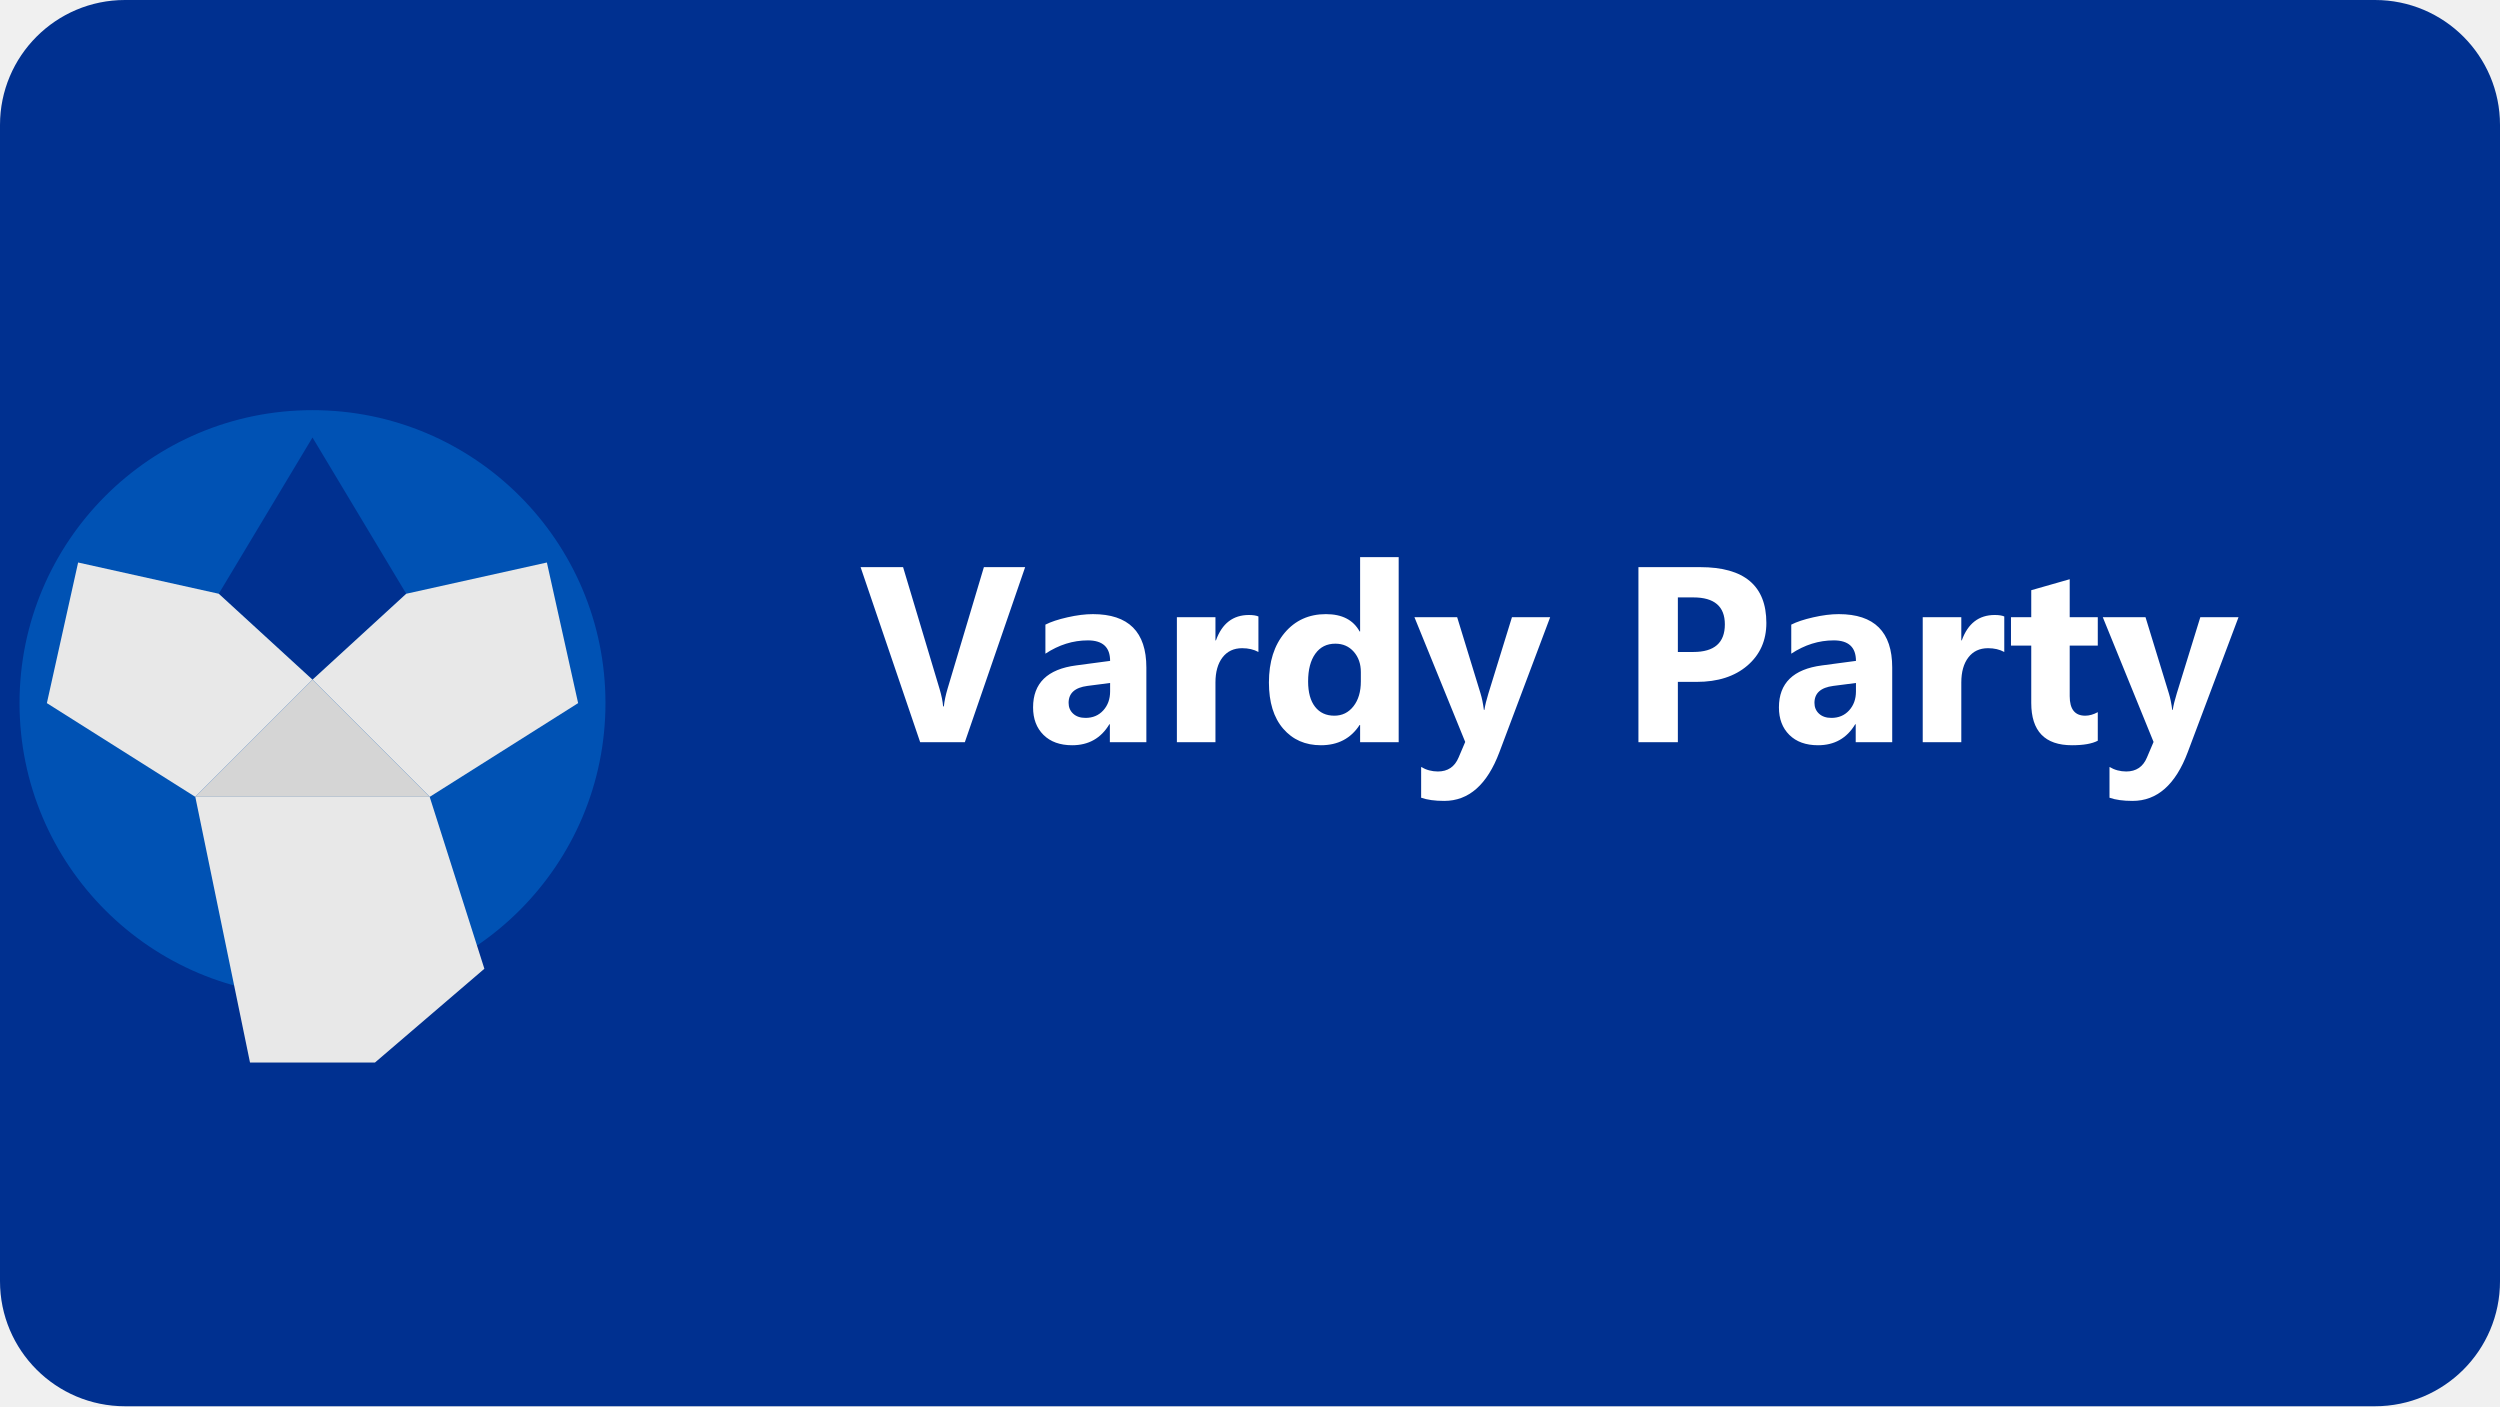
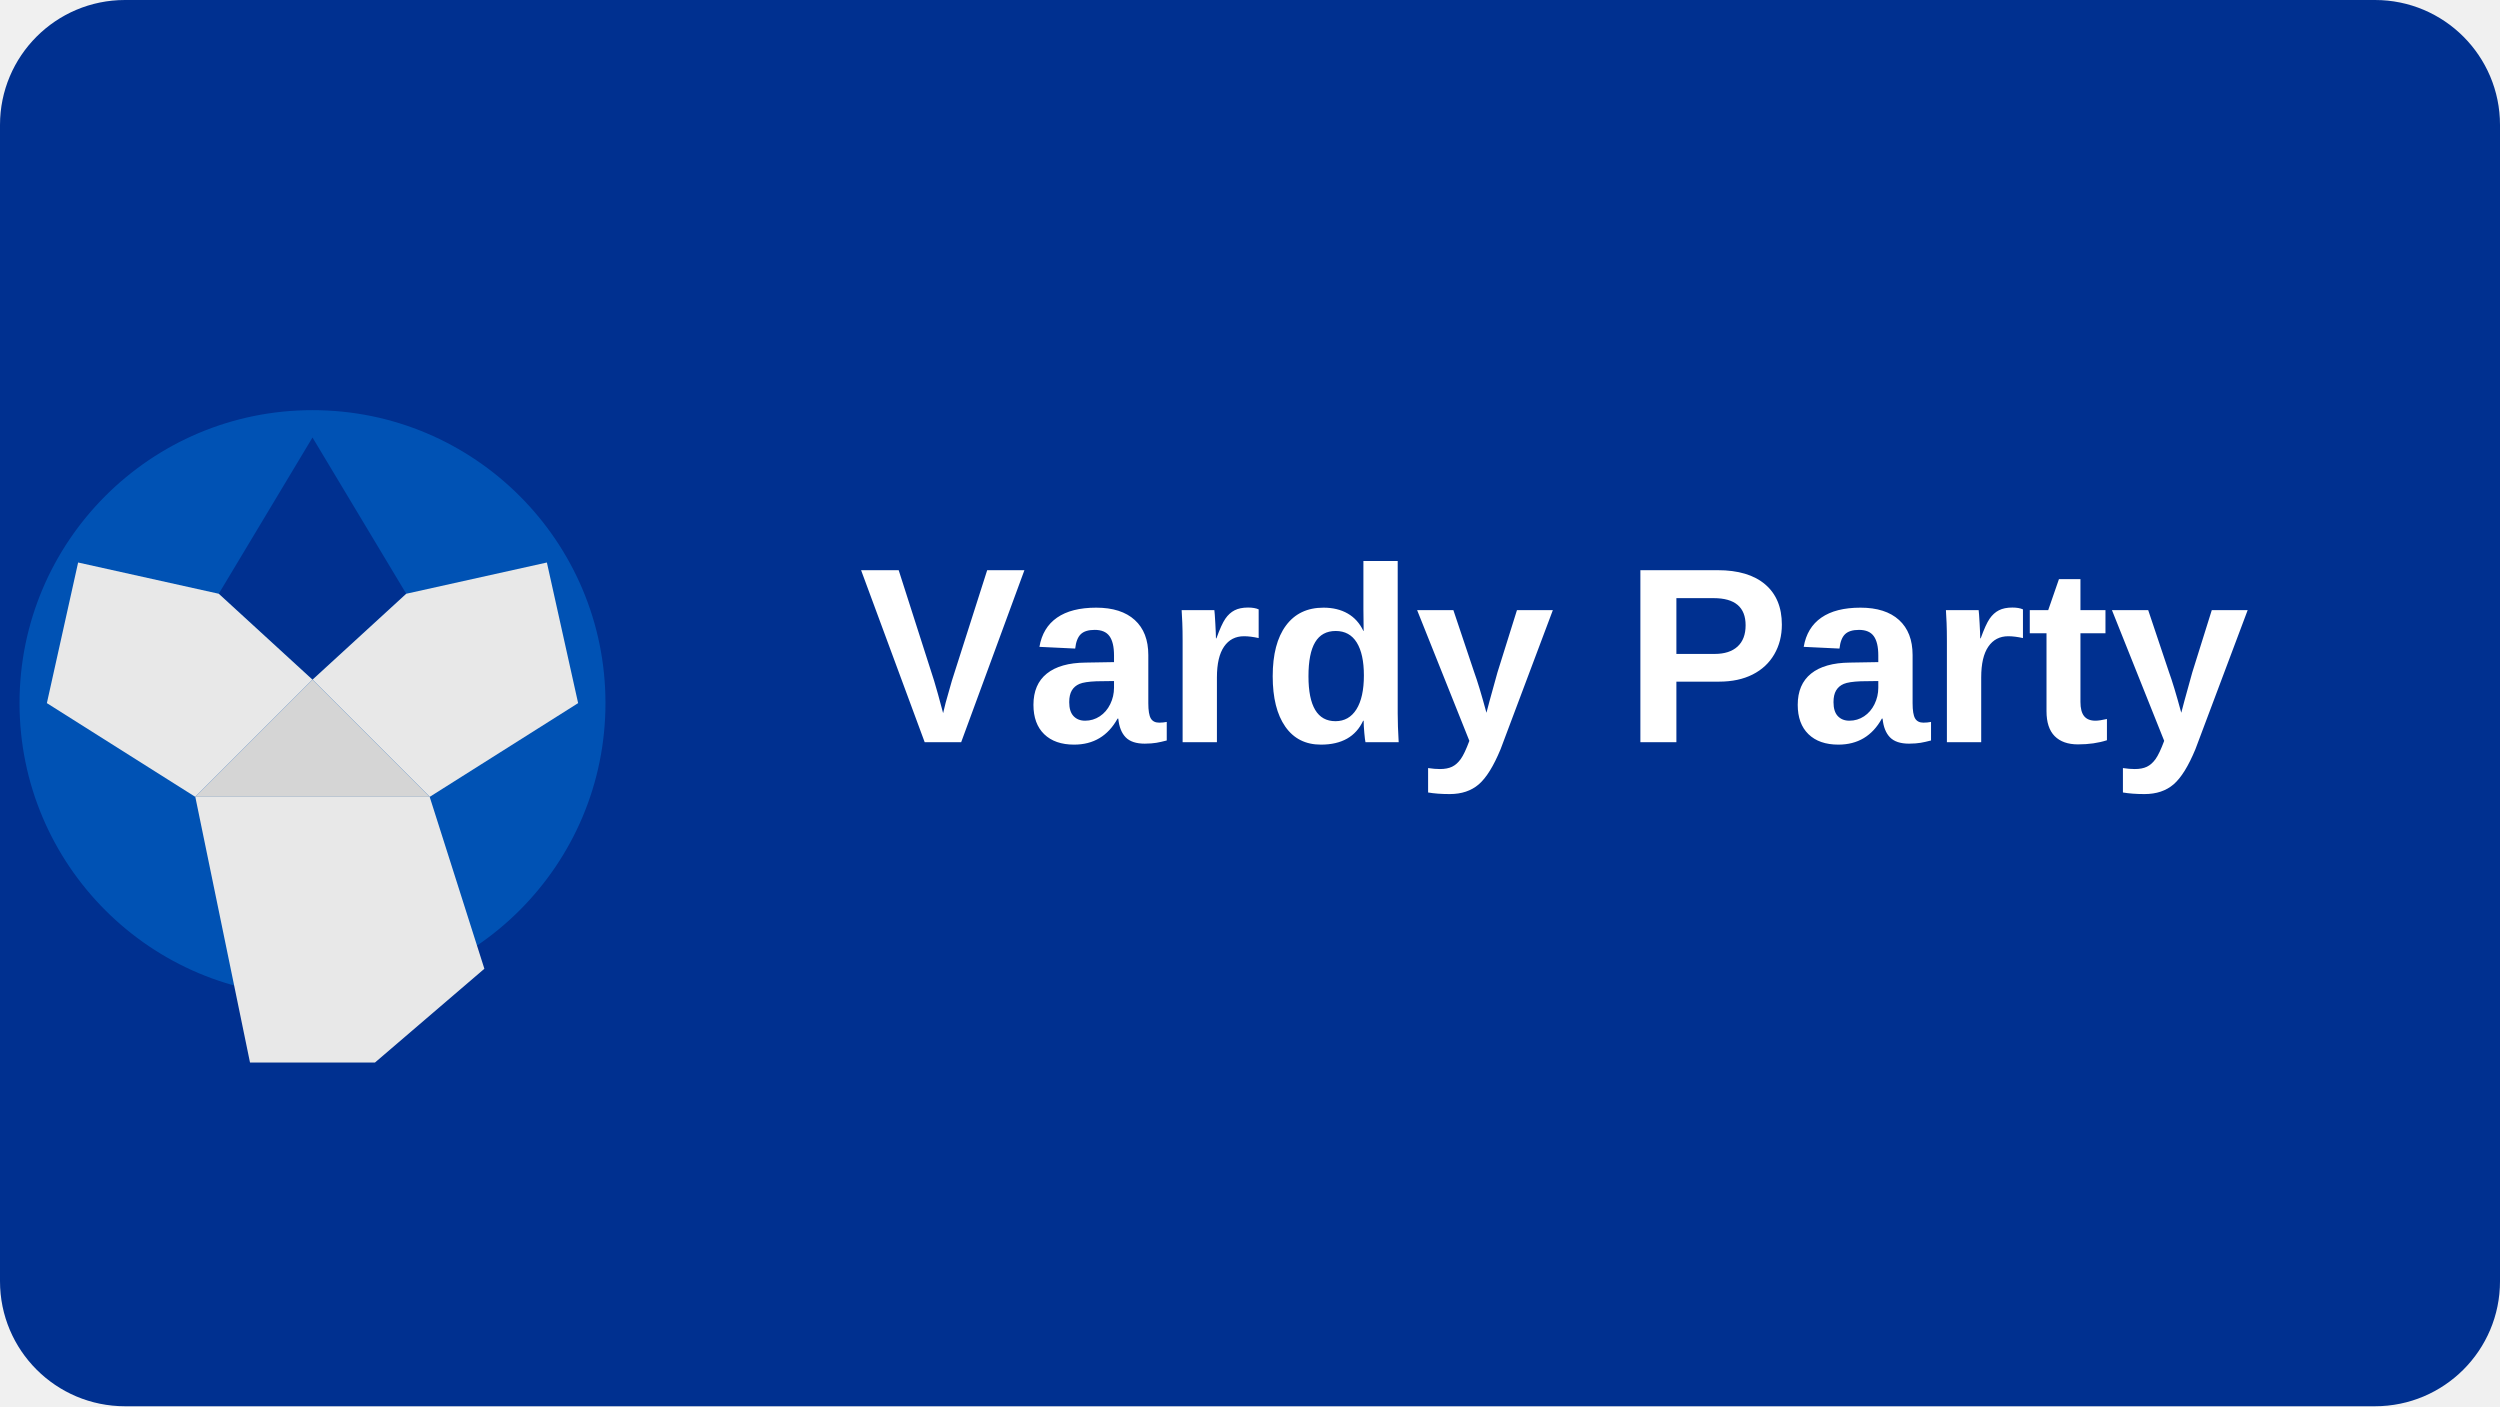
<svg xmlns="http://www.w3.org/2000/svg" width="320" height="180" viewBox="0 0 320 180">
  <rect width="320" height="180" rx="16" ry="16" fill="#003090" />
  <g transform="translate(40,90)">
    <circle cx="0" cy="0" r="40" fill="#0052B4" stroke="#003090" stroke-width="5" />
    <path d="M 0,-34 L 12,-14 L 0,-3 L -12,-14 Z" fill="#003090" />
    <path d="M 12,-14 L 30,-18 L 34,0 L 15,12 L 0,-3 Z" fill="#E8E8E8" />
    <path d="M -12,-14 L -30,-18 L -34,0 L -15,12 L 0,-3 Z" fill="#E8E8E8" />
    <path d="M 15,12 L 22,34 L 8,46 L -8,46 L -15,12 Z" fill="#E8E8E8" />
    <path d="M 0,-3 L 15,12 L -15,12 Z" fill="#D5D5D5" />
  </g>
-   <path d="M131.219 72.594L123.5 95L117.781 95L110.156 72.594L115.594 72.594L120.266 88.188Q120.641 89.453 120.719 90.422L120.812 90.422Q120.922 89.375 121.297 88.125L125.938 72.594L131.219 72.594ZM146.734 95L142.062 95L142.062 92.703L142 92.703Q140.391 95.391 137.234 95.391Q134.906 95.391 133.57 94.07Q132.234 92.75 132.234 90.547Q132.234 85.891 137.75 85.172L142.094 84.594Q142.094 81.969 139.25 81.969Q136.391 81.969 133.812 83.672L133.812 79.953Q134.844 79.422 136.633 79.016Q138.422 78.609 139.891 78.609Q146.734 78.609 146.734 85.438L146.734 95ZM142.094 88.5L142.094 87.422L139.188 87.797Q136.781 88.109 136.781 89.969Q136.781 90.812 137.367 91.352Q137.953 91.891 138.953 91.891Q140.344 91.891 141.219 90.93Q142.094 89.969 142.094 88.5ZM161.078 83.453Q160.188 82.969 159 82.969Q157.391 82.969 156.484 84.148Q155.578 85.328 155.578 87.359L155.578 95L150.641 95L150.641 79L155.578 79L155.578 81.969L155.641 81.969Q156.812 78.719 159.859 78.719Q160.641 78.719 161.078 78.906L161.078 83.453ZM179.031 95L174.094 95L174.094 92.797L174.031 92.797Q172.344 95.391 169.078 95.391Q166.078 95.391 164.25 93.273Q162.422 91.156 162.422 87.359Q162.422 83.391 164.438 81Q166.453 78.609 169.719 78.609Q172.812 78.609 174.031 80.828L174.094 80.828L174.094 71.312L179.031 71.312L179.031 95ZM174.188 87.219L174.188 86.016Q174.188 84.453 173.281 83.422Q172.375 82.391 170.922 82.391Q169.281 82.391 168.359 83.68Q167.438 84.969 167.438 87.219Q167.438 89.328 168.328 90.469Q169.219 91.609 170.797 91.609Q172.297 91.609 173.242 90.406Q174.188 89.203 174.188 87.219ZM198.422 79L191.922 96.281Q189.578 102.516 184.859 102.516Q183.062 102.516 181.906 102.109L181.906 98.172Q182.891 98.75 184.047 98.75Q185.953 98.75 186.703 96.953L187.547 94.969L181.047 79L186.516 79L189.5 88.734Q189.781 89.641 189.938 90.875L190 90.875Q190.141 89.969 190.516 88.766L193.531 79L198.422 79ZM214.766 87.281L214.766 95L209.719 95L209.719 72.594L217.625 72.594Q226.094 72.594 226.094 79.734Q226.094 83.109 223.664 85.195Q221.234 87.281 217.172 87.281L214.766 87.281ZM214.766 76.469L214.766 83.453L216.75 83.453Q220.781 83.453 220.781 79.922Q220.781 76.469 216.75 76.469L214.766 76.469ZM242.203 95L237.531 95L237.531 92.703L237.469 92.703Q235.859 95.391 232.703 95.391Q230.375 95.391 229.039 94.07Q227.703 92.75 227.703 90.547Q227.703 85.891 233.219 85.172L237.562 84.594Q237.562 81.969 234.719 81.969Q231.859 81.969 229.281 83.672L229.281 79.953Q230.312 79.422 232.102 79.016Q233.891 78.609 235.359 78.609Q242.203 78.609 242.203 85.438L242.203 95ZM237.562 88.5L237.562 87.422L234.656 87.797Q232.25 88.109 232.25 89.969Q232.25 90.812 232.836 91.352Q233.422 91.891 234.422 91.891Q235.812 91.891 236.688 90.93Q237.562 89.969 237.562 88.5ZM256.547 83.453Q255.656 82.969 254.469 82.969Q252.859 82.969 251.953 84.148Q251.047 85.328 251.047 87.359L251.047 95L246.109 95L246.109 79L251.047 79L251.047 81.969L251.109 81.969Q252.281 78.719 255.328 78.719Q256.109 78.719 256.547 78.906L256.547 83.453ZM268.516 94.812Q267.422 95.391 265.219 95.391Q260 95.391 260 89.969L260 82.641L257.406 82.641L257.406 79L260 79L260 75.547L264.922 74.141L264.922 79L268.516 79L268.516 82.641L264.922 82.641L264.922 89.109Q264.922 91.609 266.906 91.609Q267.688 91.609 268.516 91.156L268.516 94.812ZM286.531 79L280.031 96.281Q277.688 102.516 272.969 102.516Q271.172 102.516 270.016 102.109L270.016 98.172Q271 98.75 272.156 98.75Q274.062 98.75 274.812 96.953L275.656 94.969L269.156 79L274.625 79L277.609 88.734Q277.891 89.641 278.047 90.875L278.109 90.875Q278.25 89.969 278.625 88.766L281.641 79L286.531 79Z" fill="#FFFFFF" />
+   <path d="M123.031 95L118.359 95L110.219 72.984L115.031 72.984L119.562 87.125Q119.984 88.5 120.719 91.281L121.047 89.938L121.844 87.125L126.359 72.984L131.125 72.984L123.031 95ZM137.484 95.312Q135.031 95.312 133.656 93.977Q132.281 92.641 132.281 90.219Q132.281 87.594 133.992 86.219Q135.703 84.844 138.953 84.812L142.594 84.75L142.594 83.891Q142.594 82.234 142.016 81.43Q141.438 80.625 140.125 80.625Q138.906 80.625 138.336 81.18Q137.766 81.734 137.625 83.016L133.047 82.797Q133.469 80.328 135.305 79.055Q137.141 77.781 140.312 77.781Q143.516 77.781 145.25 79.359Q146.984 80.938 146.984 83.844L146.984 90Q146.984 91.422 147.305 91.961Q147.625 92.5 148.375 92.5Q148.875 92.5 149.344 92.406L149.344 94.781Q148.953 94.875 148.641 94.953Q148.328 95.031 148.016 95.078Q147.703 95.125 147.352 95.156Q147 95.188 146.531 95.188Q144.875 95.188 144.086 94.375Q143.297 93.562 143.141 91.984L143.047 91.984Q141.203 95.312 137.484 95.312ZM142.594 87.172L140.344 87.203Q138.812 87.266 138.172 87.539Q137.531 87.812 137.195 88.375Q136.859 88.938 136.859 89.875Q136.859 91.078 137.414 91.664Q137.969 92.25 138.891 92.25Q139.922 92.25 140.773 91.688Q141.625 91.125 142.109 90.133Q142.594 89.141 142.594 88.031L142.594 87.172ZM151.375 95L151.375 82.062Q151.375 80.672 151.336 79.742Q151.297 78.812 151.25 78.094L155.438 78.094Q155.484 78.375 155.562 79.805Q155.641 81.234 155.641 81.703L155.703 81.703Q156.344 79.922 156.844 79.195Q157.344 78.469 158.031 78.117Q158.719 77.766 159.75 77.766Q160.594 77.766 161.109 78L161.109 81.672Q160.047 81.438 159.234 81.438Q157.594 81.438 156.68 82.766Q155.766 84.094 155.766 86.703L155.766 95L151.375 95ZM174.781 95Q174.719 94.766 174.633 93.82Q174.547 92.875 174.547 92.25L174.484 92.25Q173.062 95.312 169.078 95.312Q166.125 95.312 164.516 93.008Q162.906 90.703 162.906 86.562Q162.906 82.359 164.602 80.07Q166.297 77.781 169.406 77.781Q171.203 77.781 172.508 78.531Q173.812 79.281 174.516 80.766L174.547 80.766L174.516 77.984L174.516 71.812L178.906 71.812L178.906 91.312Q178.906 92.875 179.031 95L174.781 95ZM174.578 86.453Q174.578 83.719 173.664 82.242Q172.75 80.766 170.969 80.766Q169.203 80.766 168.344 82.195Q167.484 83.625 167.484 86.562Q167.484 92.312 170.938 92.312Q172.672 92.312 173.625 90.789Q174.578 89.266 174.578 86.453ZM185.562 101.641Q183.984 101.641 182.797 101.438L182.797 98.312Q183.625 98.438 184.312 98.438Q185.25 98.438 185.867 98.141Q186.484 97.844 186.977 97.156Q187.469 96.469 188.078 94.828L181.391 78.094L186.031 78.094L188.688 86.016Q189.312 87.719 190.266 91.234L190.656 89.75L191.672 86.078L194.172 78.094L198.766 78.094L192.078 95.891Q190.734 99.141 189.289 100.391Q187.844 101.641 185.562 101.641ZM228.078 79.953Q228.078 82.078 227.109 83.75Q226.141 85.422 224.336 86.336Q222.531 87.25 220.047 87.25L214.578 87.25L214.578 95L209.969 95L209.969 72.984L219.859 72.984Q223.812 72.984 225.945 74.805Q228.078 76.625 228.078 79.953ZM223.438 80.031Q223.438 76.562 219.344 76.562L214.578 76.562L214.578 83.703L219.469 83.703Q221.375 83.703 222.406 82.758Q223.438 81.812 223.438 80.031ZM235.312 95.312Q232.859 95.312 231.484 93.977Q230.109 92.641 230.109 90.219Q230.109 87.594 231.82 86.219Q233.531 84.844 236.781 84.812L240.422 84.75L240.422 83.891Q240.422 82.234 239.844 81.43Q239.266 80.625 237.953 80.625Q236.734 80.625 236.164 81.18Q235.594 81.734 235.453 83.016L230.875 82.797Q231.297 80.328 233.133 79.055Q234.969 77.781 238.141 77.781Q241.344 77.781 243.078 79.359Q244.812 80.938 244.812 83.844L244.812 90Q244.812 91.422 245.133 91.961Q245.453 92.5 246.203 92.5Q246.703 92.5 247.172 92.406L247.172 94.781Q246.781 94.875 246.469 94.953Q246.156 95.031 245.844 95.078Q245.531 95.125 245.18 95.156Q244.828 95.188 244.359 95.188Q242.703 95.188 241.914 94.375Q241.125 93.562 240.969 91.984L240.875 91.984Q239.031 95.312 235.312 95.312ZM240.422 87.172L238.172 87.203Q236.641 87.266 236 87.539Q235.359 87.812 235.023 88.375Q234.688 88.938 234.688 89.875Q234.688 91.078 235.242 91.664Q235.797 92.25 236.719 92.25Q237.75 92.25 238.602 91.688Q239.453 91.125 239.938 90.133Q240.422 89.141 240.422 88.031L240.422 87.172ZM249.203 95L249.203 82.062Q249.203 80.672 249.164 79.742Q249.125 78.812 249.078 78.094L253.266 78.094Q253.312 78.375 253.391 79.805Q253.469 81.234 253.469 81.703L253.531 81.703Q254.172 79.922 254.672 79.195Q255.172 78.469 255.859 78.117Q256.547 77.766 257.578 77.766Q258.422 77.766 258.938 78L258.938 81.672Q257.875 81.438 257.062 81.438Q255.422 81.438 254.508 82.766Q253.594 84.094 253.594 86.703L253.594 95L249.203 95ZM265.984 95.281Q264.047 95.281 263 94.227Q261.953 93.172 261.953 91.031L261.953 81.062L259.812 81.062L259.812 78.094L262.172 78.094L263.547 74.125L266.297 74.125L266.297 78.094L269.5 78.094L269.5 81.062L266.297 81.062L266.297 89.844Q266.297 91.078 266.766 91.664Q267.234 92.25 268.219 92.25Q268.734 92.25 269.688 92.031L269.688 94.75Q268.062 95.281 265.984 95.281ZM274.5 101.641Q272.922 101.641 271.734 101.438L271.734 98.312Q272.562 98.438 273.25 98.438Q274.188 98.438 274.805 98.141Q275.422 97.844 275.914 97.156Q276.406 96.469 277.016 94.828L270.328 78.094L274.969 78.094L277.625 86.016Q278.25 87.719 279.203 91.234L279.594 89.75L280.609 86.078L283.109 78.094L287.703 78.094L281.016 95.891Q279.672 99.141 278.227 100.391Q276.781 101.641 274.5 101.641Z" fill="#FFFFFF" />
</svg>
